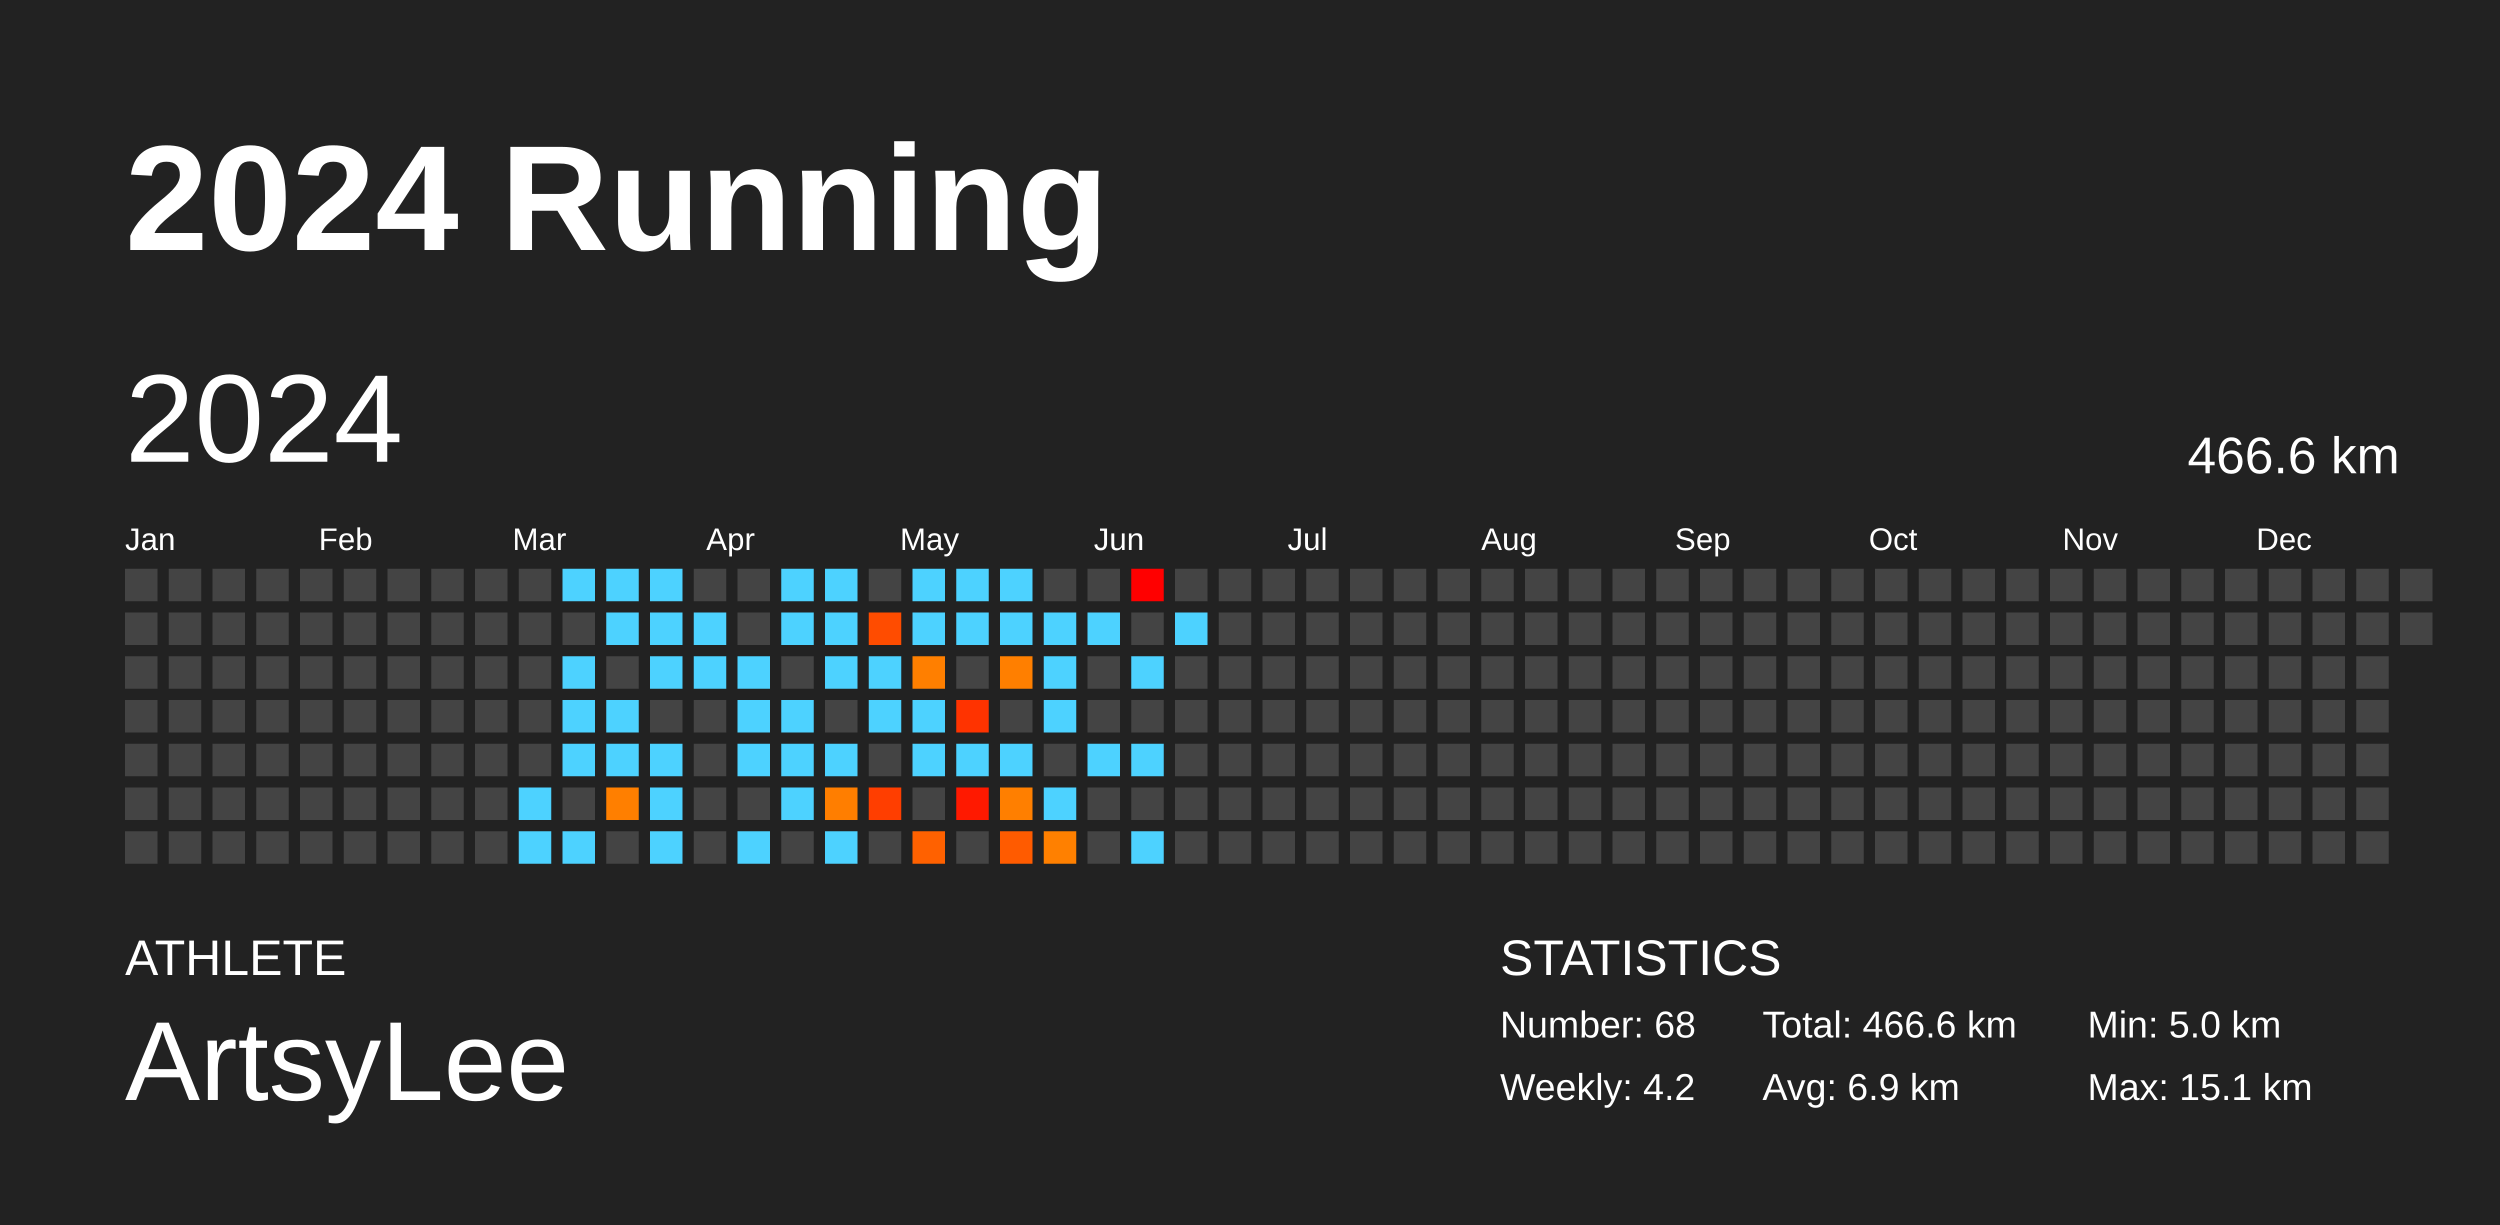
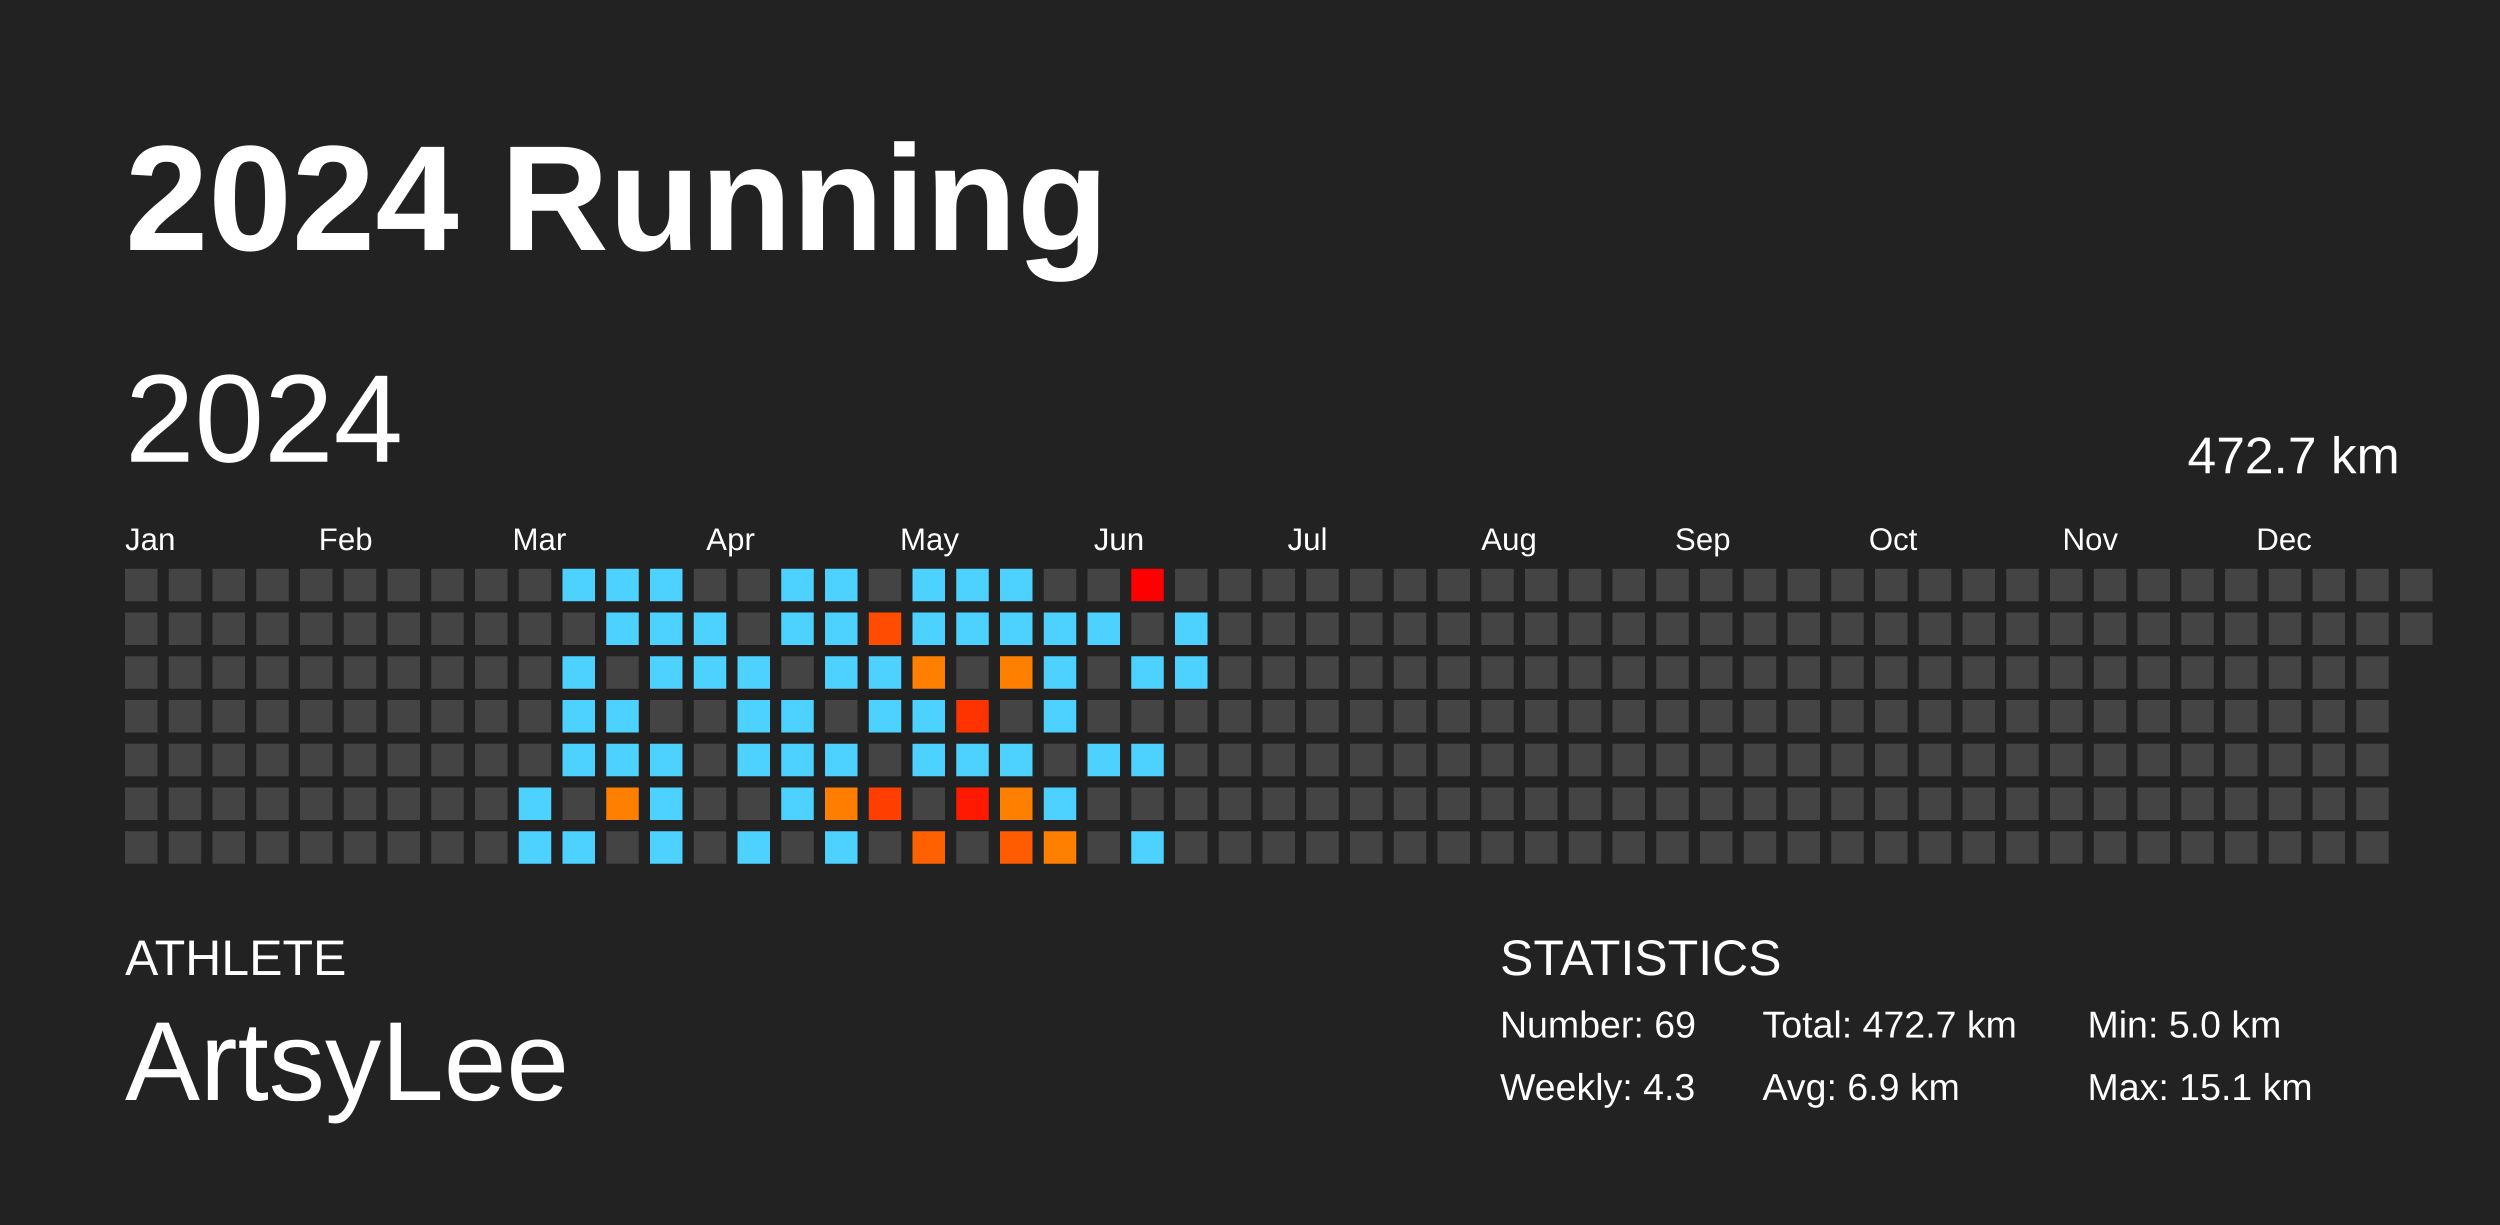
<svg xmlns="http://www.w3.org/2000/svg" baseProfile="full" height="98mm" version="1.1" viewBox="0,0,200,98" width="200mm">
  <defs />
  <rect fill="#222222" height="98" width="200" x="0" y="0" />
  <text fill="#FFFFFF" style="font-size:12px; font-family:Arial; font-weight:bold;" x="10" y="20">2024 Running</text>
  <text fill="#FFFFFF" style="font-size:4px; font-family:Arial" x="10" y="78">ATHLETE</text>
  <text fill="#FFFFFF" style="font-size:9px; font-family:Arial" x="10" y="88">ArtsyLee</text>
  <text fill="#FFFFFF" style="font-size:4px; font-family:Arial" x="120" y="78">STATISTICS</text>
-   <text fill="#FFFFFF" style="font-size:3px; font-family:Arial" x="120" y="83">Number: 68</text>
-   <text fill="#FFFFFF" style="font-size:3px; font-family:Arial" x="120" y="88">Weekly: 4.2</text>
-   <text fill="#FFFFFF" style="font-size:3px; font-family:Arial" x="141" y="83">Total: 466.6 km</text>
+   <text fill="#FFFFFF" style="font-size:3px; font-family:Arial" x="120" y="83">Number: 69</text>
+   <text fill="#FFFFFF" style="font-size:3px; font-family:Arial" x="120" y="88">Weekly: 4.3</text>
+   <text fill="#FFFFFF" style="font-size:3px; font-family:Arial" x="141" y="83">Total: 472.7 km</text>
  <text fill="#FFFFFF" style="font-size:3px; font-family:Arial" x="141" y="88">Avg: 6.9 km</text>
  <text fill="#FFFFFF" style="font-size:3px; font-family:Arial" x="167" y="83">Min: 5.0 km</text>
  <text fill="#FFFFFF" style="font-size:3px; font-family:Arial" x="167" y="88">Max: 15.1 km</text>
  <text dominant-baseline="hanging" fill="#FFFFFF" style="font-size:10.0px; font-family:Arial;" x="10" y="30">2024</text>
-   <text dominant-baseline="hanging" fill="#FFFFFF" style="font-size:4.125px; font-family:Arial;" x="175" y="35">466.6 km</text>
+   <text dominant-baseline="hanging" fill="#FFFFFF" style="font-size:4.125px; font-family:Arial;" x="175" y="35">472.7 km</text>
  <text fill="#FFFFFF" style="font-size:2.5px; font-family:Arial" x="10.0" y="44">Jan</text>
  <text fill="#FFFFFF" style="font-size:2.5px; font-family:Arial" x="25.5" y="44">Feb</text>
  <text fill="#FFFFFF" style="font-size:2.5px; font-family:Arial" x="41.0" y="44">Mar</text>
  <text fill="#FFFFFF" style="font-size:2.5px; font-family:Arial" x="56.5" y="44">Apr</text>
  <text fill="#FFFFFF" style="font-size:2.5px; font-family:Arial" x="72.0" y="44">May</text>
  <text fill="#FFFFFF" style="font-size:2.5px; font-family:Arial" x="87.5" y="44">Jun</text>
  <text fill="#FFFFFF" style="font-size:2.5px; font-family:Arial" x="103.0" y="44">Jul</text>
  <text fill="#FFFFFF" style="font-size:2.5px; font-family:Arial" x="118.5" y="44">Aug</text>
  <text fill="#FFFFFF" style="font-size:2.5px; font-family:Arial" x="134.0" y="44">Sep</text>
  <text fill="#FFFFFF" style="font-size:2.5px; font-family:Arial" x="149.5" y="44">Oct</text>
  <text fill="#FFFFFF" style="font-size:2.5px; font-family:Arial" x="165.0" y="44">Nov</text>
  <text fill="#FFFFFF" style="font-size:2.5px; font-family:Arial" x="180.5" y="44">Dec</text>
  <rect fill="#444444" height="2.6" width="2.6" x="10.0" y="45.5" />
  <rect fill="#444444" height="2.6" width="2.6" x="10.0" y="49.0" />
  <rect fill="#444444" height="2.6" width="2.6" x="10.0" y="52.5" />
  <rect fill="#444444" height="2.6" width="2.6" x="10.0" y="56.0" />
  <rect fill="#444444" height="2.6" width="2.6" x="10.0" y="59.5" />
  <rect fill="#444444" height="2.6" width="2.6" x="10.0" y="63.0" />
  <rect fill="#444444" height="2.6" width="2.6" x="10.0" y="66.5" />
  <rect fill="#444444" height="2.6" width="2.6" x="13.5" y="45.5" />
  <rect fill="#444444" height="2.6" width="2.6" x="13.5" y="49.0" />
  <rect fill="#444444" height="2.6" width="2.6" x="13.5" y="52.5" />
  <rect fill="#444444" height="2.6" width="2.6" x="13.5" y="56.0" />
  <rect fill="#444444" height="2.6" width="2.6" x="13.5" y="59.5" />
  <rect fill="#444444" height="2.6" width="2.6" x="13.5" y="63.0" />
  <rect fill="#444444" height="2.6" width="2.6" x="13.5" y="66.5" />
  <rect fill="#444444" height="2.6" width="2.6" x="17.0" y="45.5" />
  <rect fill="#444444" height="2.6" width="2.6" x="17.0" y="49.0" />
  <rect fill="#444444" height="2.6" width="2.6" x="17.0" y="52.5" />
  <rect fill="#444444" height="2.6" width="2.6" x="17.0" y="56.0" />
  <rect fill="#444444" height="2.6" width="2.6" x="17.0" y="59.5" />
  <rect fill="#444444" height="2.6" width="2.6" x="17.0" y="63.0" />
  <rect fill="#444444" height="2.6" width="2.6" x="17.0" y="66.5" />
  <rect fill="#444444" height="2.6" width="2.6" x="20.5" y="45.5" />
  <rect fill="#444444" height="2.6" width="2.6" x="20.5" y="49.0" />
  <rect fill="#444444" height="2.6" width="2.6" x="20.5" y="52.5" />
  <rect fill="#444444" height="2.6" width="2.6" x="20.5" y="56.0" />
  <rect fill="#444444" height="2.6" width="2.6" x="20.5" y="59.5" />
  <rect fill="#444444" height="2.6" width="2.6" x="20.5" y="63.0" />
  <rect fill="#444444" height="2.6" width="2.6" x="20.5" y="66.5" />
  <rect fill="#444444" height="2.6" width="2.6" x="24.0" y="45.5" />
  <rect fill="#444444" height="2.6" width="2.6" x="24.0" y="49.0" />
  <rect fill="#444444" height="2.6" width="2.6" x="24.0" y="52.5" />
  <rect fill="#444444" height="2.6" width="2.6" x="24.0" y="56.0" />
  <rect fill="#444444" height="2.6" width="2.6" x="24.0" y="59.5" />
  <rect fill="#444444" height="2.6" width="2.6" x="24.0" y="63.0" />
  <rect fill="#444444" height="2.6" width="2.6" x="24.0" y="66.5" />
  <rect fill="#444444" height="2.6" width="2.6" x="27.5" y="45.5" />
  <rect fill="#444444" height="2.6" width="2.6" x="27.5" y="49.0" />
  <rect fill="#444444" height="2.6" width="2.6" x="27.5" y="52.5" />
  <rect fill="#444444" height="2.6" width="2.6" x="27.5" y="56.0" />
  <rect fill="#444444" height="2.6" width="2.6" x="27.5" y="59.5" />
  <rect fill="#444444" height="2.6" width="2.6" x="27.5" y="63.0" />
  <rect fill="#444444" height="2.6" width="2.6" x="27.5" y="66.5" />
  <rect fill="#444444" height="2.6" width="2.6" x="31.0" y="45.5" />
  <rect fill="#444444" height="2.6" width="2.6" x="31.0" y="49.0" />
  <rect fill="#444444" height="2.6" width="2.6" x="31.0" y="52.5" />
  <rect fill="#444444" height="2.6" width="2.6" x="31.0" y="56.0" />
  <rect fill="#444444" height="2.6" width="2.6" x="31.0" y="59.5" />
  <rect fill="#444444" height="2.6" width="2.6" x="31.0" y="63.0" />
  <rect fill="#444444" height="2.6" width="2.6" x="31.0" y="66.5" />
  <rect fill="#444444" height="2.6" width="2.6" x="34.5" y="45.5" />
  <rect fill="#444444" height="2.6" width="2.6" x="34.5" y="49.0" />
  <rect fill="#444444" height="2.6" width="2.6" x="34.5" y="52.5" />
  <rect fill="#444444" height="2.6" width="2.6" x="34.5" y="56.0" />
  <rect fill="#444444" height="2.6" width="2.6" x="34.5" y="59.5" />
  <rect fill="#444444" height="2.6" width="2.6" x="34.5" y="63.0" />
  <rect fill="#444444" height="2.6" width="2.6" x="34.5" y="66.5" />
  <rect fill="#444444" height="2.6" width="2.6" x="38.0" y="45.5" />
  <rect fill="#444444" height="2.6" width="2.6" x="38.0" y="49.0" />
  <rect fill="#444444" height="2.6" width="2.6" x="38.0" y="52.5" />
  <rect fill="#444444" height="2.6" width="2.6" x="38.0" y="56.0" />
  <rect fill="#444444" height="2.6" width="2.6" x="38.0" y="59.5" />
  <rect fill="#444444" height="2.6" width="2.6" x="38.0" y="63.0" />
  <rect fill="#444444" height="2.6" width="2.6" x="38.0" y="66.5" />
  <rect fill="#444444" height="2.6" width="2.6" x="41.5" y="45.5" />
  <rect fill="#444444" height="2.6" width="2.6" x="41.5" y="49.0" />
  <rect fill="#444444" height="2.6" width="2.6" x="41.5" y="52.5" />
  <rect fill="#444444" height="2.6" width="2.6" x="41.5" y="56.0" />
  <rect fill="#444444" height="2.6" width="2.6" x="41.5" y="59.5" />
  <rect fill="#4dd2ff" height="2.6" width="2.6" x="41.5" y="63.0" />
  <rect fill="#4dd2ff" height="2.6" width="2.6" x="41.5" y="66.5" />
  <rect fill="#4dd2ff" height="2.6" width="2.6" x="45.0" y="45.5" />
  <rect fill="#444444" height="2.6" width="2.6" x="45.0" y="49.0" />
  <rect fill="#4dd2ff" height="2.6" width="2.6" x="45.0" y="52.5" />
  <rect fill="#4dd2ff" height="2.6" width="2.6" x="45.0" y="56.0" />
  <rect fill="#4dd2ff" height="2.6" width="2.6" x="45.0" y="59.5" />
  <rect fill="#444444" height="2.6" width="2.6" x="45.0" y="63.0" />
  <rect fill="#4dd2ff" height="2.6" width="2.6" x="45.0" y="66.5" />
  <rect fill="#4dd2ff" height="2.6" width="2.6" x="48.5" y="45.5" />
  <rect fill="#4dd2ff" height="2.6" width="2.6" x="48.5" y="49.0" />
  <rect fill="#444444" height="2.6" width="2.6" x="48.5" y="52.5" />
  <rect fill="#4dd2ff" height="2.6" width="2.6" x="48.5" y="56.0" />
  <rect fill="#4dd2ff" height="2.6" width="2.6" x="48.5" y="59.5" />
  <rect fill="#ff7f00" height="2.6" width="2.6" x="48.5" y="63.0" />
  <rect fill="#444444" height="2.6" width="2.6" x="48.5" y="66.5" />
  <rect fill="#4dd2ff" height="2.6" width="2.6" x="52.0" y="45.5" />
  <rect fill="#4dd2ff" height="2.6" width="2.6" x="52.0" y="49.0" />
  <rect fill="#4dd2ff" height="2.6" width="2.6" x="52.0" y="52.5" />
  <rect fill="#444444" height="2.6" width="2.6" x="52.0" y="56.0" />
  <rect fill="#4dd2ff" height="2.6" width="2.6" x="52.0" y="59.5" />
  <rect fill="#4dd2ff" height="2.6" width="2.6" x="52.0" y="63.0" />
  <rect fill="#4dd2ff" height="2.6" width="2.6" x="52.0" y="66.5" />
  <rect fill="#444444" height="2.6" width="2.6" x="55.5" y="45.5" />
  <rect fill="#4dd2ff" height="2.6" width="2.6" x="55.5" y="49.0" />
  <rect fill="#4dd2ff" height="2.6" width="2.6" x="55.5" y="52.5" />
  <rect fill="#444444" height="2.6" width="2.6" x="55.5" y="56.0" />
  <rect fill="#444444" height="2.6" width="2.6" x="55.5" y="59.5" />
  <rect fill="#444444" height="2.6" width="2.6" x="55.5" y="63.0" />
  <rect fill="#444444" height="2.6" width="2.6" x="55.5" y="66.5" />
  <rect fill="#444444" height="2.6" width="2.6" x="59.0" y="45.5" />
  <rect fill="#444444" height="2.6" width="2.6" x="59.0" y="49.0" />
  <rect fill="#4dd2ff" height="2.6" width="2.6" x="59.0" y="52.5" />
  <rect fill="#4dd2ff" height="2.6" width="2.6" x="59.0" y="56.0" />
  <rect fill="#4dd2ff" height="2.6" width="2.6" x="59.0" y="59.5" />
  <rect fill="#444444" height="2.6" width="2.6" x="59.0" y="63.0" />
  <rect fill="#4dd2ff" height="2.6" width="2.6" x="59.0" y="66.5" />
  <rect fill="#4dd2ff" height="2.6" width="2.6" x="62.5" y="45.5" />
  <rect fill="#4dd2ff" height="2.6" width="2.6" x="62.5" y="49.0" />
  <rect fill="#444444" height="2.6" width="2.6" x="62.5" y="52.5" />
  <rect fill="#4dd2ff" height="2.6" width="2.6" x="62.5" y="56.0" />
  <rect fill="#4dd2ff" height="2.6" width="2.6" x="62.5" y="59.5" />
  <rect fill="#4dd2ff" height="2.6" width="2.6" x="62.5" y="63.0" />
  <rect fill="#444444" height="2.6" width="2.6" x="62.5" y="66.5" />
  <rect fill="#4dd2ff" height="2.6" width="2.6" x="66.0" y="45.5" />
  <rect fill="#4dd2ff" height="2.6" width="2.6" x="66.0" y="49.0" />
  <rect fill="#4dd2ff" height="2.6" width="2.6" x="66.0" y="52.5" />
  <rect fill="#444444" height="2.6" width="2.6" x="66.0" y="56.0" />
  <rect fill="#4dd2ff" height="2.6" width="2.6" x="66.0" y="59.5" />
  <rect fill="#ff7e00" height="2.6" width="2.6" x="66.0" y="63.0" />
  <rect fill="#4dd2ff" height="2.6" width="2.6" x="66.0" y="66.5" />
  <rect fill="#444444" height="2.6" width="2.6" x="69.5" y="45.5" />
  <rect fill="#ff4c00" height="2.6" width="2.6" x="69.5" y="49.0" />
  <rect fill="#4dd2ff" height="2.6" width="2.6" x="69.5" y="52.5" />
  <rect fill="#4dd2ff" height="2.6" width="2.6" x="69.5" y="56.0" />
  <rect fill="#444444" height="2.6" width="2.6" x="69.5" y="59.5" />
  <rect fill="#ff3e00" height="2.6" width="2.6" x="69.5" y="63.0" />
  <rect fill="#444444" height="2.6" width="2.6" x="69.5" y="66.5" />
  <rect fill="#4dd2ff" height="2.6" width="2.6" x="73.0" y="45.5" />
  <rect fill="#4dd2ff" height="2.6" width="2.6" x="73.0" y="49.0" />
  <rect fill="#ff7f00" height="2.6" width="2.6" x="73.0" y="52.5" />
  <rect fill="#4dd2ff" height="2.6" width="2.6" x="73.0" y="56.0" />
  <rect fill="#4dd2ff" height="2.6" width="2.6" x="73.0" y="59.5" />
  <rect fill="#444444" height="2.6" width="2.6" x="73.0" y="63.0" />
  <rect fill="#ff6100" height="2.6" width="2.6" x="73.0" y="66.5" />
  <rect fill="#4dd2ff" height="2.6" width="2.6" x="76.5" y="45.5" />
  <rect fill="#4dd2ff" height="2.6" width="2.6" x="76.5" y="49.0" />
  <rect fill="#444444" height="2.6" width="2.6" x="76.5" y="52.5" />
  <rect fill="#ff3300" height="2.6" width="2.6" x="76.5" y="56.0" />
  <rect fill="#4dd2ff" height="2.6" width="2.6" x="76.5" y="59.5" />
  <rect fill="#ff1900" height="2.6" width="2.6" x="76.5" y="63.0" />
  <rect fill="#444444" height="2.6" width="2.6" x="76.5" y="66.5" />
  <rect fill="#4dd2ff" height="2.6" width="2.6" x="80.0" y="45.5" />
  <rect fill="#4dd2ff" height="2.6" width="2.6" x="80.0" y="49.0" />
  <rect fill="#ff7f00" height="2.6" width="2.6" x="80.0" y="52.5" />
  <rect fill="#444444" height="2.6" width="2.6" x="80.0" y="56.0" />
  <rect fill="#4dd2ff" height="2.6" width="2.6" x="80.0" y="59.5" />
  <rect fill="#ff7f00" height="2.6" width="2.6" x="80.0" y="63.0" />
  <rect fill="#ff5b00" height="2.6" width="2.6" x="80.0" y="66.5" />
  <rect fill="#444444" height="2.6" width="2.6" x="83.5" y="45.5" />
  <rect fill="#4dd2ff" height="2.6" width="2.6" x="83.5" y="49.0" />
  <rect fill="#4dd2ff" height="2.6" width="2.6" x="83.5" y="52.5" />
  <rect fill="#4dd2ff" height="2.6" width="2.6" x="83.5" y="56.0" />
  <rect fill="#444444" height="2.6" width="2.6" x="83.5" y="59.5" />
  <rect fill="#4dd2ff" height="2.6" width="2.6" x="83.5" y="63.0" />
  <rect fill="#ff8000" height="2.6" width="2.6" x="83.5" y="66.5" />
  <rect fill="#444444" height="2.6" width="2.6" x="87.0" y="45.5" />
  <rect fill="#4dd2ff" height="2.6" width="2.6" x="87.0" y="49.0" />
  <rect fill="#444444" height="2.6" width="2.6" x="87.0" y="52.5" />
  <rect fill="#444444" height="2.6" width="2.6" x="87.0" y="56.0" />
  <rect fill="#4dd2ff" height="2.6" width="2.6" x="87.0" y="59.5" />
  <rect fill="#444444" height="2.6" width="2.6" x="87.0" y="63.0" />
  <rect fill="#444444" height="2.6" width="2.6" x="87.0" y="66.5" />
  <rect fill="#ff0000" height="2.6" width="2.6" x="90.5" y="45.5" />
  <rect fill="#444444" height="2.6" width="2.6" x="90.5" y="49.0" />
  <rect fill="#4dd2ff" height="2.6" width="2.6" x="90.5" y="52.5" />
  <rect fill="#444444" height="2.6" width="2.6" x="90.5" y="56.0" />
  <rect fill="#4dd2ff" height="2.6" width="2.6" x="90.5" y="59.5" />
  <rect fill="#444444" height="2.6" width="2.6" x="90.5" y="63.0" />
  <rect fill="#4dd2ff" height="2.6" width="2.6" x="90.5" y="66.5" />
  <rect fill="#444444" height="2.6" width="2.6" x="94.0" y="45.5" />
  <rect fill="#4dd2ff" height="2.6" width="2.6" x="94.0" y="49.0" />
-   <rect fill="#444444" height="2.6" width="2.6" x="94.0" y="52.5" />
+   <rect fill="#4dd2ff" height="2.6" width="2.6" x="94.0" y="52.5" />
  <rect fill="#444444" height="2.6" width="2.6" x="94.0" y="56.0" />
  <rect fill="#444444" height="2.6" width="2.6" x="94.0" y="59.5" />
  <rect fill="#444444" height="2.6" width="2.6" x="94.0" y="63.0" />
  <rect fill="#444444" height="2.6" width="2.6" x="94.0" y="66.5" />
  <rect fill="#444444" height="2.6" width="2.6" x="97.5" y="45.5" />
  <rect fill="#444444" height="2.6" width="2.6" x="97.5" y="49.0" />
  <rect fill="#444444" height="2.6" width="2.6" x="97.5" y="52.5" />
  <rect fill="#444444" height="2.6" width="2.6" x="97.5" y="56.0" />
  <rect fill="#444444" height="2.6" width="2.6" x="97.5" y="59.5" />
  <rect fill="#444444" height="2.6" width="2.6" x="97.5" y="63.0" />
  <rect fill="#444444" height="2.6" width="2.6" x="97.5" y="66.5" />
  <rect fill="#444444" height="2.6" width="2.6" x="101.0" y="45.5" />
  <rect fill="#444444" height="2.6" width="2.6" x="101.0" y="49.0" />
  <rect fill="#444444" height="2.6" width="2.6" x="101.0" y="52.5" />
  <rect fill="#444444" height="2.6" width="2.6" x="101.0" y="56.0" />
  <rect fill="#444444" height="2.6" width="2.6" x="101.0" y="59.5" />
  <rect fill="#444444" height="2.6" width="2.6" x="101.0" y="63.0" />
  <rect fill="#444444" height="2.6" width="2.6" x="101.0" y="66.5" />
  <rect fill="#444444" height="2.6" width="2.6" x="104.5" y="45.5" />
  <rect fill="#444444" height="2.6" width="2.6" x="104.5" y="49.0" />
  <rect fill="#444444" height="2.6" width="2.6" x="104.5" y="52.5" />
  <rect fill="#444444" height="2.6" width="2.6" x="104.5" y="56.0" />
  <rect fill="#444444" height="2.6" width="2.6" x="104.5" y="59.5" />
  <rect fill="#444444" height="2.6" width="2.6" x="104.5" y="63.0" />
  <rect fill="#444444" height="2.6" width="2.6" x="104.5" y="66.5" />
  <rect fill="#444444" height="2.6" width="2.6" x="108.0" y="45.5" />
  <rect fill="#444444" height="2.6" width="2.6" x="108.0" y="49.0" />
  <rect fill="#444444" height="2.6" width="2.6" x="108.0" y="52.5" />
  <rect fill="#444444" height="2.6" width="2.6" x="108.0" y="56.0" />
  <rect fill="#444444" height="2.6" width="2.6" x="108.0" y="59.5" />
  <rect fill="#444444" height="2.6" width="2.6" x="108.0" y="63.0" />
  <rect fill="#444444" height="2.6" width="2.6" x="108.0" y="66.5" />
  <rect fill="#444444" height="2.6" width="2.6" x="111.5" y="45.5" />
  <rect fill="#444444" height="2.6" width="2.6" x="111.5" y="49.0" />
  <rect fill="#444444" height="2.6" width="2.6" x="111.5" y="52.5" />
  <rect fill="#444444" height="2.6" width="2.6" x="111.5" y="56.0" />
  <rect fill="#444444" height="2.6" width="2.6" x="111.5" y="59.5" />
  <rect fill="#444444" height="2.6" width="2.6" x="111.5" y="63.0" />
  <rect fill="#444444" height="2.6" width="2.6" x="111.5" y="66.5" />
  <rect fill="#444444" height="2.6" width="2.6" x="115.0" y="45.5" />
  <rect fill="#444444" height="2.6" width="2.6" x="115.0" y="49.0" />
  <rect fill="#444444" height="2.6" width="2.6" x="115.0" y="52.5" />
  <rect fill="#444444" height="2.6" width="2.6" x="115.0" y="56.0" />
  <rect fill="#444444" height="2.6" width="2.6" x="115.0" y="59.5" />
  <rect fill="#444444" height="2.6" width="2.6" x="115.0" y="63.0" />
  <rect fill="#444444" height="2.6" width="2.6" x="115.0" y="66.5" />
  <rect fill="#444444" height="2.6" width="2.6" x="118.5" y="45.5" />
  <rect fill="#444444" height="2.6" width="2.6" x="118.5" y="49.0" />
  <rect fill="#444444" height="2.6" width="2.6" x="118.5" y="52.5" />
  <rect fill="#444444" height="2.6" width="2.6" x="118.5" y="56.0" />
  <rect fill="#444444" height="2.6" width="2.6" x="118.5" y="59.5" />
  <rect fill="#444444" height="2.6" width="2.6" x="118.5" y="63.0" />
  <rect fill="#444444" height="2.6" width="2.6" x="118.5" y="66.5" />
  <rect fill="#444444" height="2.6" width="2.6" x="122.0" y="45.5" />
  <rect fill="#444444" height="2.6" width="2.6" x="122.0" y="49.0" />
  <rect fill="#444444" height="2.6" width="2.6" x="122.0" y="52.5" />
  <rect fill="#444444" height="2.6" width="2.6" x="122.0" y="56.0" />
  <rect fill="#444444" height="2.6" width="2.6" x="122.0" y="59.5" />
  <rect fill="#444444" height="2.6" width="2.6" x="122.0" y="63.0" />
  <rect fill="#444444" height="2.6" width="2.6" x="122.0" y="66.5" />
  <rect fill="#444444" height="2.6" width="2.6" x="125.5" y="45.5" />
  <rect fill="#444444" height="2.6" width="2.6" x="125.5" y="49.0" />
  <rect fill="#444444" height="2.6" width="2.6" x="125.5" y="52.5" />
  <rect fill="#444444" height="2.6" width="2.6" x="125.5" y="56.0" />
  <rect fill="#444444" height="2.6" width="2.6" x="125.5" y="59.5" />
  <rect fill="#444444" height="2.6" width="2.6" x="125.5" y="63.0" />
  <rect fill="#444444" height="2.6" width="2.6" x="125.5" y="66.5" />
  <rect fill="#444444" height="2.6" width="2.6" x="129.0" y="45.5" />
  <rect fill="#444444" height="2.6" width="2.6" x="129.0" y="49.0" />
  <rect fill="#444444" height="2.6" width="2.6" x="129.0" y="52.5" />
  <rect fill="#444444" height="2.6" width="2.6" x="129.0" y="56.0" />
  <rect fill="#444444" height="2.6" width="2.6" x="129.0" y="59.5" />
  <rect fill="#444444" height="2.6" width="2.6" x="129.0" y="63.0" />
  <rect fill="#444444" height="2.6" width="2.6" x="129.0" y="66.5" />
  <rect fill="#444444" height="2.6" width="2.6" x="132.5" y="45.5" />
  <rect fill="#444444" height="2.6" width="2.6" x="132.5" y="49.0" />
  <rect fill="#444444" height="2.6" width="2.6" x="132.5" y="52.5" />
  <rect fill="#444444" height="2.6" width="2.6" x="132.5" y="56.0" />
  <rect fill="#444444" height="2.6" width="2.6" x="132.5" y="59.5" />
  <rect fill="#444444" height="2.6" width="2.6" x="132.5" y="63.0" />
  <rect fill="#444444" height="2.6" width="2.6" x="132.5" y="66.5" />
  <rect fill="#444444" height="2.6" width="2.6" x="136.0" y="45.5" />
  <rect fill="#444444" height="2.6" width="2.6" x="136.0" y="49.0" />
  <rect fill="#444444" height="2.6" width="2.6" x="136.0" y="52.5" />
  <rect fill="#444444" height="2.6" width="2.6" x="136.0" y="56.0" />
  <rect fill="#444444" height="2.6" width="2.6" x="136.0" y="59.5" />
  <rect fill="#444444" height="2.6" width="2.6" x="136.0" y="63.0" />
  <rect fill="#444444" height="2.6" width="2.6" x="136.0" y="66.5" />
  <rect fill="#444444" height="2.6" width="2.6" x="139.5" y="45.5" />
  <rect fill="#444444" height="2.6" width="2.6" x="139.5" y="49.0" />
  <rect fill="#444444" height="2.6" width="2.6" x="139.5" y="52.5" />
  <rect fill="#444444" height="2.6" width="2.6" x="139.5" y="56.0" />
  <rect fill="#444444" height="2.6" width="2.6" x="139.5" y="59.5" />
  <rect fill="#444444" height="2.6" width="2.6" x="139.5" y="63.0" />
  <rect fill="#444444" height="2.6" width="2.6" x="139.5" y="66.5" />
  <rect fill="#444444" height="2.6" width="2.6" x="143.0" y="45.5" />
  <rect fill="#444444" height="2.6" width="2.6" x="143.0" y="49.0" />
  <rect fill="#444444" height="2.6" width="2.6" x="143.0" y="52.5" />
  <rect fill="#444444" height="2.6" width="2.6" x="143.0" y="56.0" />
  <rect fill="#444444" height="2.6" width="2.6" x="143.0" y="59.5" />
  <rect fill="#444444" height="2.6" width="2.6" x="143.0" y="63.0" />
  <rect fill="#444444" height="2.6" width="2.6" x="143.0" y="66.5" />
  <rect fill="#444444" height="2.6" width="2.6" x="146.5" y="45.5" />
  <rect fill="#444444" height="2.6" width="2.6" x="146.5" y="49.0" />
  <rect fill="#444444" height="2.6" width="2.6" x="146.5" y="52.5" />
  <rect fill="#444444" height="2.6" width="2.6" x="146.5" y="56.0" />
  <rect fill="#444444" height="2.6" width="2.6" x="146.5" y="59.5" />
  <rect fill="#444444" height="2.6" width="2.6" x="146.5" y="63.0" />
  <rect fill="#444444" height="2.6" width="2.6" x="146.5" y="66.5" />
  <rect fill="#444444" height="2.6" width="2.6" x="150.0" y="45.5" />
  <rect fill="#444444" height="2.6" width="2.6" x="150.0" y="49.0" />
  <rect fill="#444444" height="2.6" width="2.6" x="150.0" y="52.5" />
  <rect fill="#444444" height="2.6" width="2.6" x="150.0" y="56.0" />
  <rect fill="#444444" height="2.6" width="2.6" x="150.0" y="59.5" />
  <rect fill="#444444" height="2.6" width="2.6" x="150.0" y="63.0" />
  <rect fill="#444444" height="2.6" width="2.6" x="150.0" y="66.5" />
  <rect fill="#444444" height="2.6" width="2.6" x="153.5" y="45.5" />
  <rect fill="#444444" height="2.6" width="2.6" x="153.5" y="49.0" />
  <rect fill="#444444" height="2.6" width="2.6" x="153.5" y="52.5" />
  <rect fill="#444444" height="2.6" width="2.6" x="153.5" y="56.0" />
  <rect fill="#444444" height="2.6" width="2.6" x="153.5" y="59.5" />
  <rect fill="#444444" height="2.6" width="2.6" x="153.5" y="63.0" />
  <rect fill="#444444" height="2.6" width="2.6" x="153.5" y="66.5" />
  <rect fill="#444444" height="2.6" width="2.6" x="157.0" y="45.5" />
  <rect fill="#444444" height="2.6" width="2.6" x="157.0" y="49.0" />
  <rect fill="#444444" height="2.6" width="2.6" x="157.0" y="52.5" />
  <rect fill="#444444" height="2.6" width="2.6" x="157.0" y="56.0" />
  <rect fill="#444444" height="2.6" width="2.6" x="157.0" y="59.5" />
  <rect fill="#444444" height="2.6" width="2.6" x="157.0" y="63.0" />
  <rect fill="#444444" height="2.6" width="2.6" x="157.0" y="66.5" />
  <rect fill="#444444" height="2.6" width="2.6" x="160.5" y="45.5" />
  <rect fill="#444444" height="2.6" width="2.6" x="160.5" y="49.0" />
  <rect fill="#444444" height="2.6" width="2.6" x="160.5" y="52.5" />
  <rect fill="#444444" height="2.6" width="2.6" x="160.5" y="56.0" />
  <rect fill="#444444" height="2.6" width="2.6" x="160.5" y="59.5" />
  <rect fill="#444444" height="2.6" width="2.6" x="160.5" y="63.0" />
  <rect fill="#444444" height="2.6" width="2.6" x="160.5" y="66.5" />
  <rect fill="#444444" height="2.6" width="2.6" x="164.0" y="45.5" />
  <rect fill="#444444" height="2.6" width="2.6" x="164.0" y="49.0" />
  <rect fill="#444444" height="2.6" width="2.6" x="164.0" y="52.5" />
  <rect fill="#444444" height="2.6" width="2.6" x="164.0" y="56.0" />
  <rect fill="#444444" height="2.6" width="2.6" x="164.0" y="59.5" />
  <rect fill="#444444" height="2.6" width="2.6" x="164.0" y="63.0" />
  <rect fill="#444444" height="2.6" width="2.6" x="164.0" y="66.5" />
  <rect fill="#444444" height="2.6" width="2.6" x="167.5" y="45.5" />
  <rect fill="#444444" height="2.6" width="2.6" x="167.5" y="49.0" />
  <rect fill="#444444" height="2.6" width="2.6" x="167.5" y="52.5" />
  <rect fill="#444444" height="2.6" width="2.6" x="167.5" y="56.0" />
  <rect fill="#444444" height="2.6" width="2.6" x="167.5" y="59.5" />
  <rect fill="#444444" height="2.6" width="2.6" x="167.5" y="63.0" />
  <rect fill="#444444" height="2.6" width="2.6" x="167.5" y="66.5" />
  <rect fill="#444444" height="2.6" width="2.6" x="171.0" y="45.5" />
  <rect fill="#444444" height="2.6" width="2.6" x="171.0" y="49.0" />
  <rect fill="#444444" height="2.6" width="2.6" x="171.0" y="52.5" />
  <rect fill="#444444" height="2.6" width="2.6" x="171.0" y="56.0" />
  <rect fill="#444444" height="2.6" width="2.6" x="171.0" y="59.5" />
  <rect fill="#444444" height="2.6" width="2.6" x="171.0" y="63.0" />
  <rect fill="#444444" height="2.6" width="2.6" x="171.0" y="66.5" />
  <rect fill="#444444" height="2.6" width="2.6" x="174.5" y="45.5" />
  <rect fill="#444444" height="2.6" width="2.6" x="174.5" y="49.0" />
  <rect fill="#444444" height="2.6" width="2.6" x="174.5" y="52.5" />
  <rect fill="#444444" height="2.6" width="2.6" x="174.5" y="56.0" />
  <rect fill="#444444" height="2.6" width="2.6" x="174.5" y="59.5" />
  <rect fill="#444444" height="2.6" width="2.6" x="174.5" y="63.0" />
  <rect fill="#444444" height="2.6" width="2.6" x="174.5" y="66.5" />
  <rect fill="#444444" height="2.6" width="2.6" x="178.0" y="45.5" />
  <rect fill="#444444" height="2.6" width="2.6" x="178.0" y="49.0" />
  <rect fill="#444444" height="2.6" width="2.6" x="178.0" y="52.5" />
  <rect fill="#444444" height="2.6" width="2.6" x="178.0" y="56.0" />
  <rect fill="#444444" height="2.6" width="2.6" x="178.0" y="59.5" />
  <rect fill="#444444" height="2.6" width="2.6" x="178.0" y="63.0" />
  <rect fill="#444444" height="2.6" width="2.6" x="178.0" y="66.5" />
  <rect fill="#444444" height="2.6" width="2.6" x="181.5" y="45.5" />
  <rect fill="#444444" height="2.6" width="2.6" x="181.5" y="49.0" />
  <rect fill="#444444" height="2.6" width="2.6" x="181.5" y="52.5" />
  <rect fill="#444444" height="2.6" width="2.6" x="181.5" y="56.0" />
  <rect fill="#444444" height="2.6" width="2.6" x="181.5" y="59.5" />
  <rect fill="#444444" height="2.6" width="2.6" x="181.5" y="63.0" />
  <rect fill="#444444" height="2.6" width="2.6" x="181.5" y="66.5" />
  <rect fill="#444444" height="2.6" width="2.6" x="185.0" y="45.5" />
  <rect fill="#444444" height="2.6" width="2.6" x="185.0" y="49.0" />
  <rect fill="#444444" height="2.6" width="2.6" x="185.0" y="52.5" />
  <rect fill="#444444" height="2.6" width="2.6" x="185.0" y="56.0" />
  <rect fill="#444444" height="2.6" width="2.6" x="185.0" y="59.5" />
  <rect fill="#444444" height="2.6" width="2.6" x="185.0" y="63.0" />
  <rect fill="#444444" height="2.6" width="2.6" x="185.0" y="66.5" />
  <rect fill="#444444" height="2.6" width="2.6" x="188.5" y="45.5" />
  <rect fill="#444444" height="2.6" width="2.6" x="188.5" y="49.0" />
  <rect fill="#444444" height="2.6" width="2.6" x="188.5" y="52.5" />
  <rect fill="#444444" height="2.6" width="2.6" x="188.5" y="56.0" />
  <rect fill="#444444" height="2.6" width="2.6" x="188.5" y="59.5" />
  <rect fill="#444444" height="2.6" width="2.6" x="188.5" y="63.0" />
  <rect fill="#444444" height="2.6" width="2.6" x="188.5" y="66.5" />
  <rect fill="#444444" height="2.6" width="2.6" x="192.0" y="45.5" />
  <rect fill="#444444" height="2.6" width="2.6" x="192.0" y="49.0" />
</svg>
